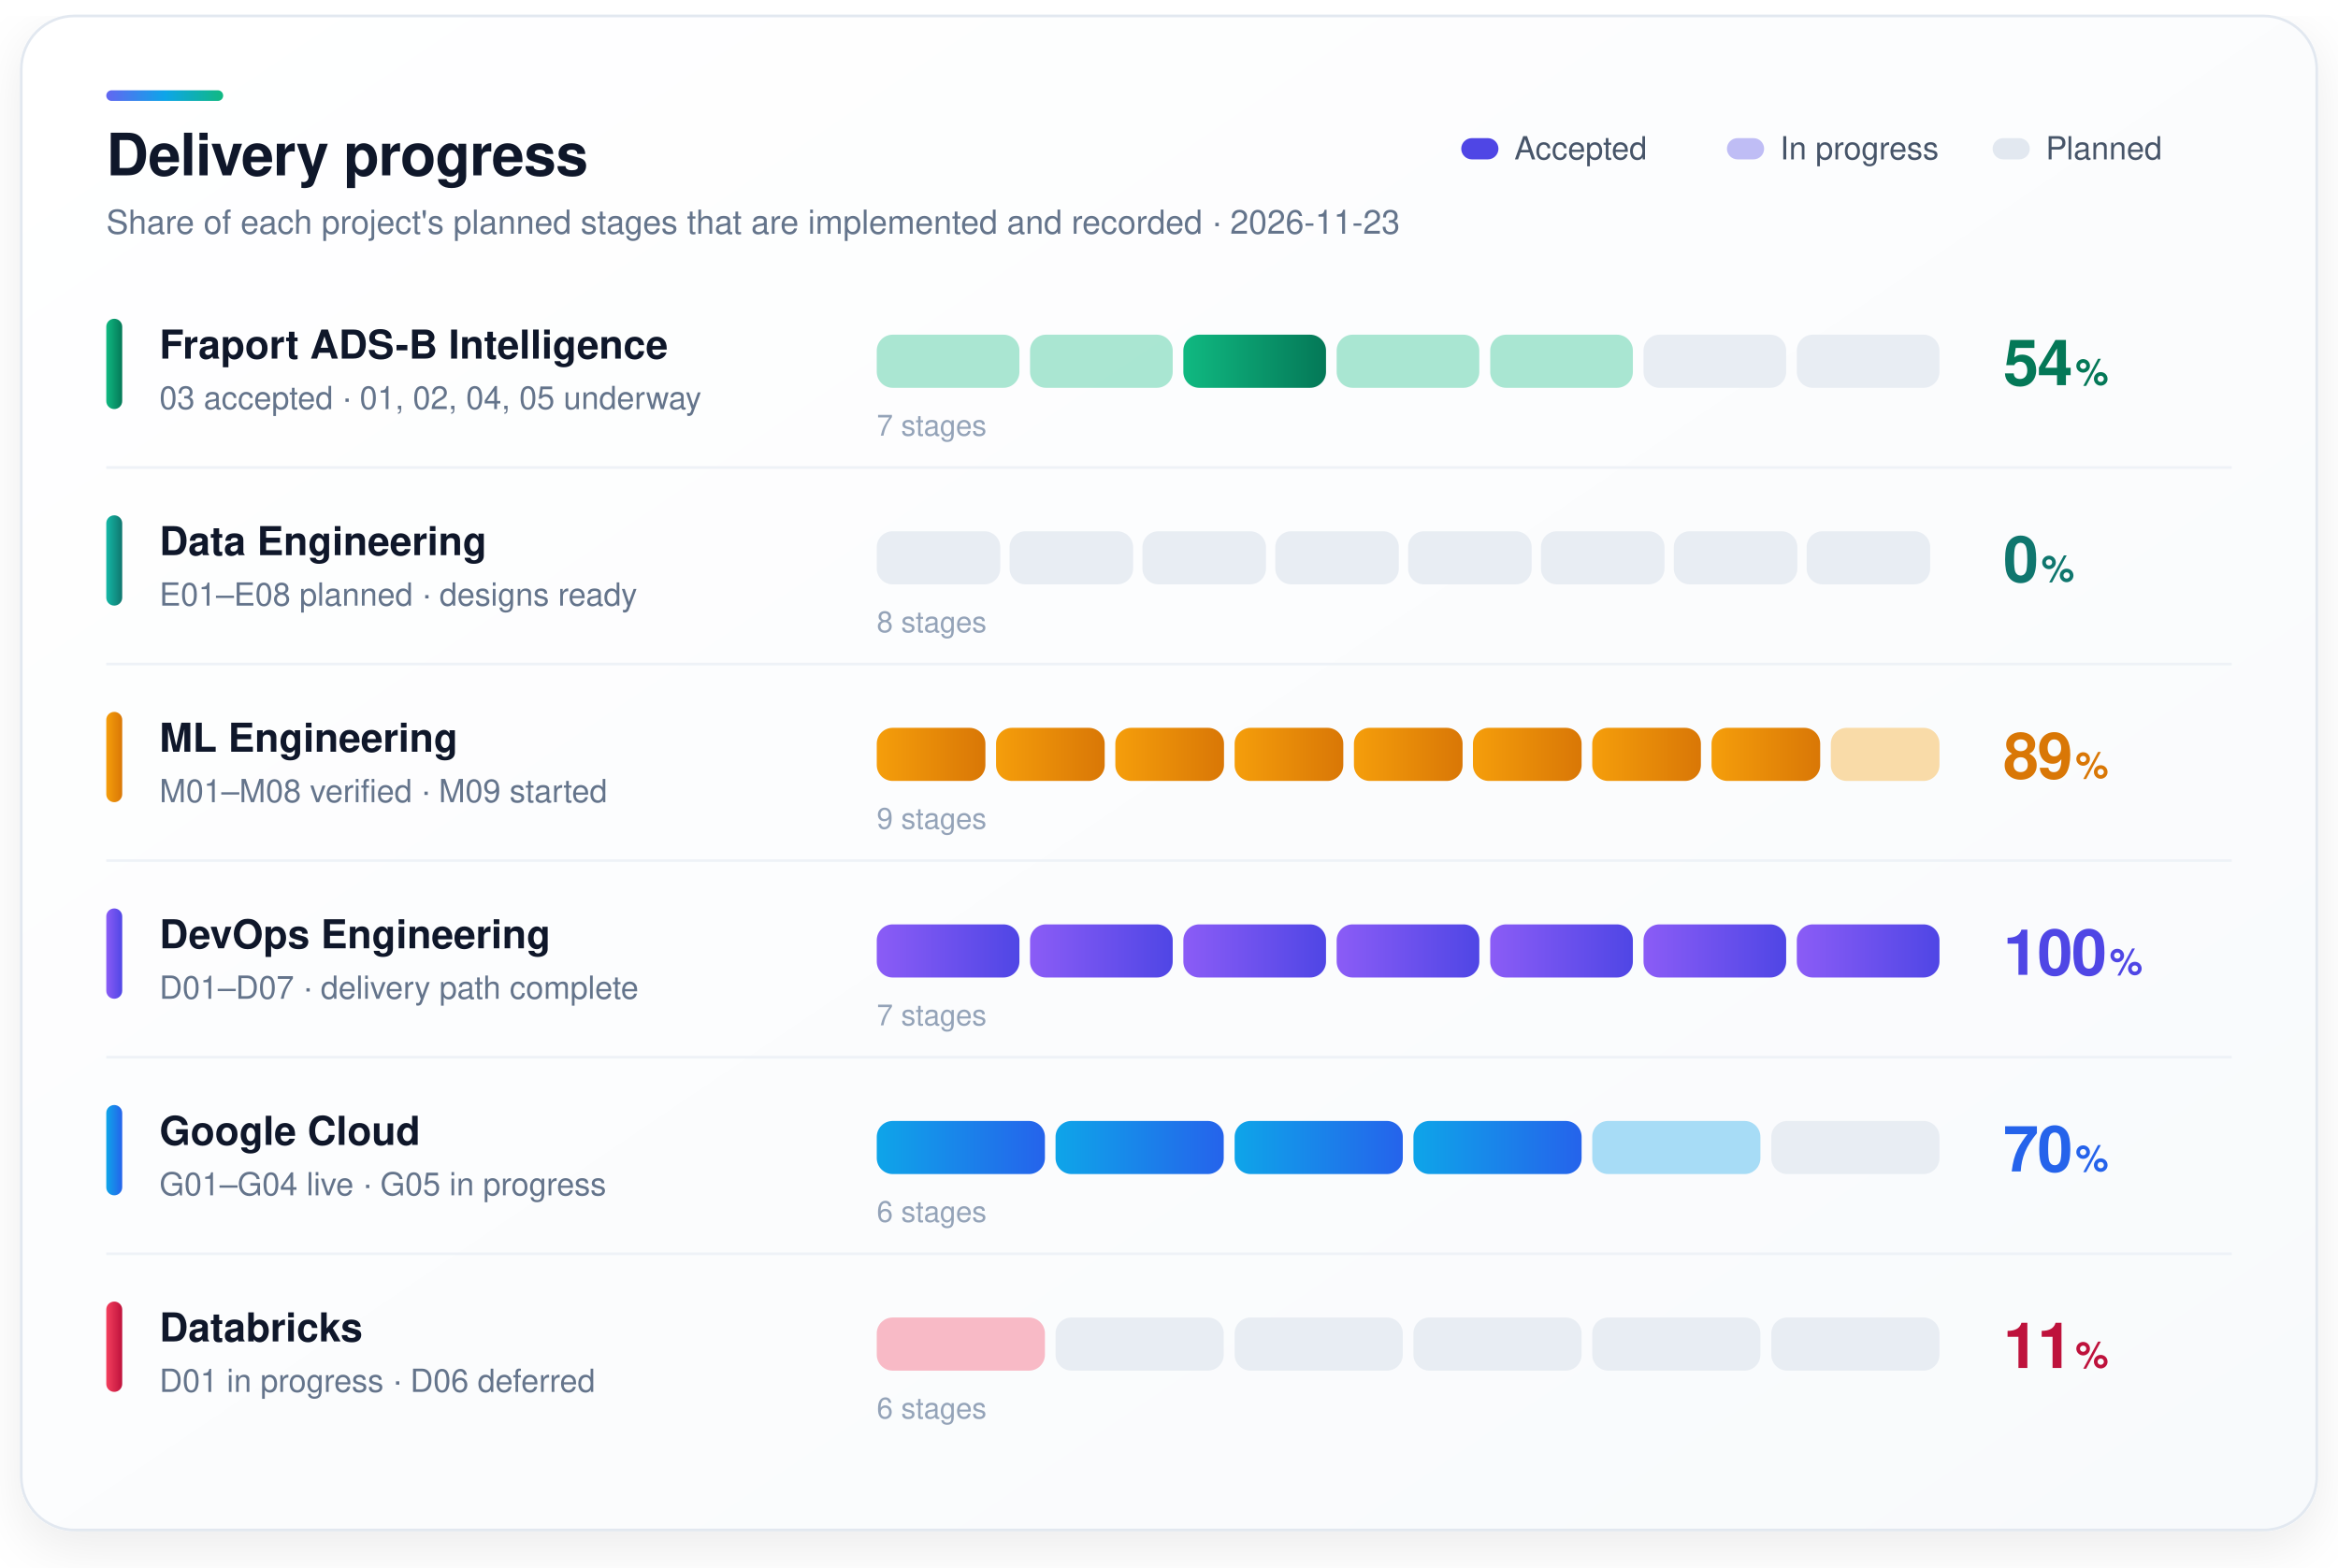
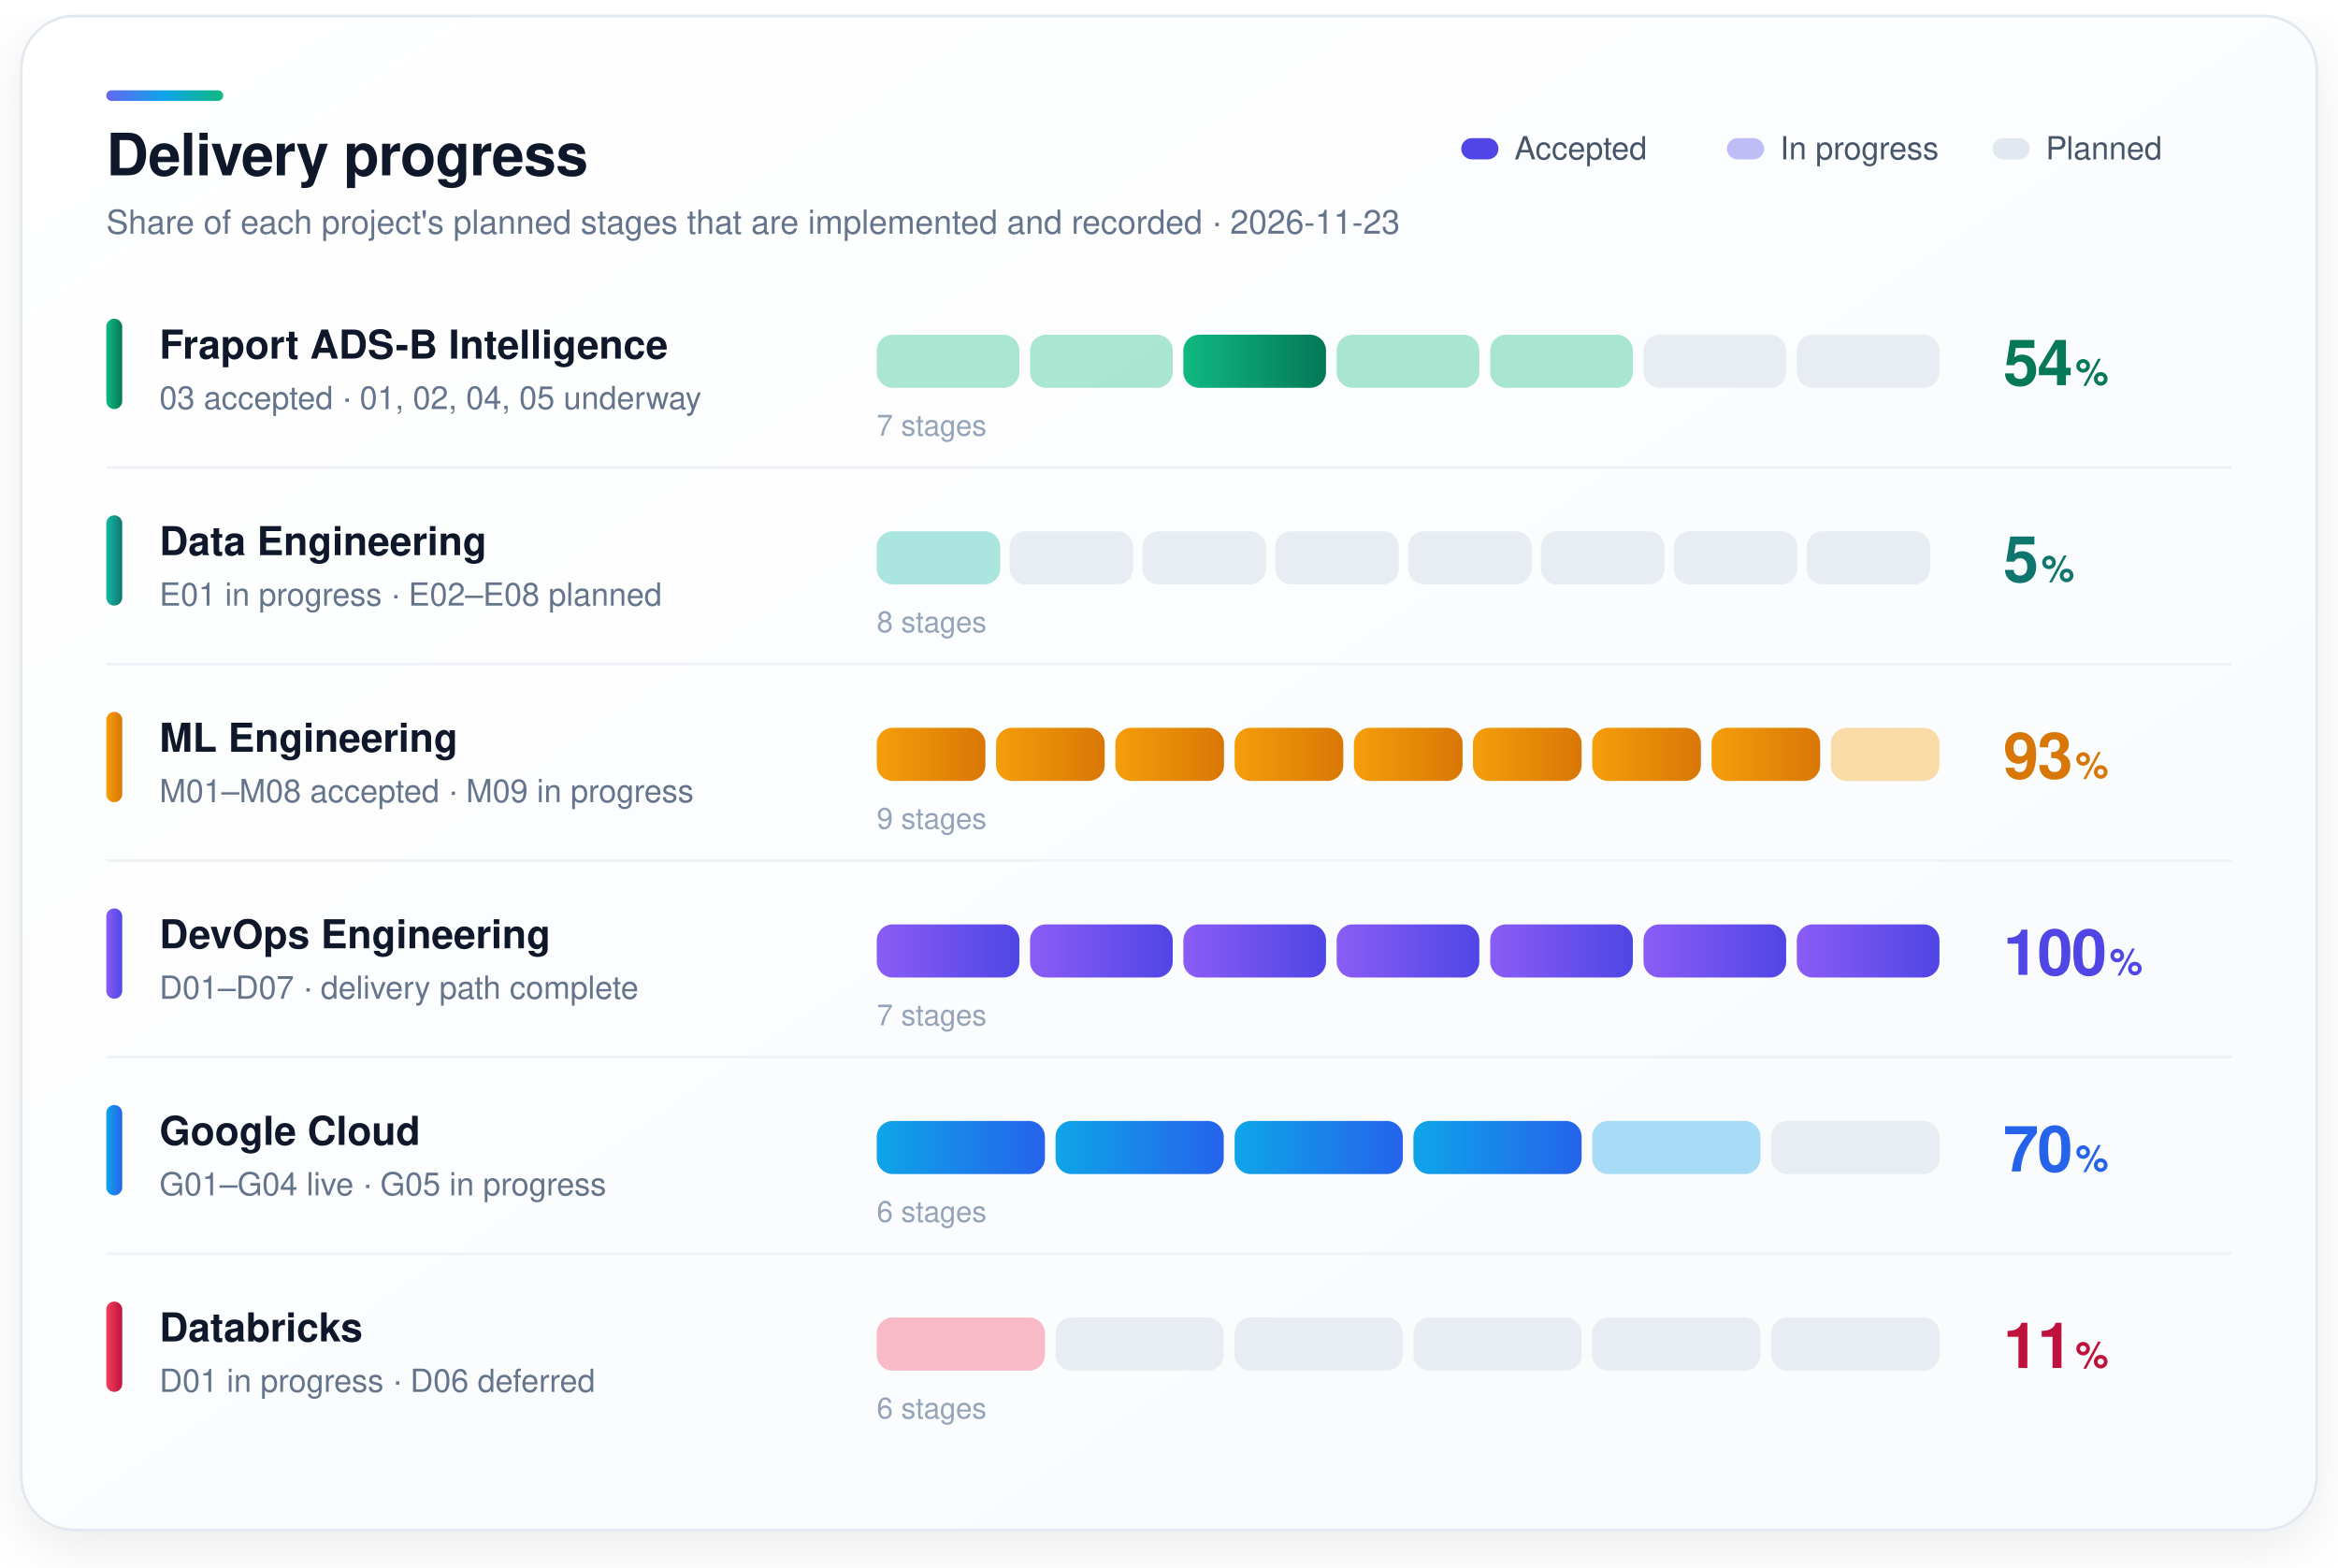
<svg xmlns="http://www.w3.org/2000/svg" width="880" height="590" viewBox="0 0 880 590" font-family="Segoe UI, -apple-system, Helvetica, Arial, sans-serif">
  <defs>
    <linearGradient id="bg" x1="0" y1="0" x2="1" y2="1">
      <stop offset="0" stop-color="#ffffff" />
      <stop offset="1" stop-color="#f8fafc" />
    </linearGradient>
    <linearGradient id="hl" x1="0" x2="1">
      <stop offset="0" stop-color="#6366f1" />
      <stop offset="0.5" stop-color="#0ea5e9" />
      <stop offset="1" stop-color="#10b981" />
    </linearGradient>
    <filter id="sh" x="-5%" y="-5%" width="110%" height="115%">
      <feDropShadow dx="0" dy="6" stdDeviation="10" flood-color="#0f172a" flood-opacity="0.08" />
    </filter>
    <linearGradient id="g0" x1="0" x2="1">
      <stop offset="0" stop-color="#8b5cf6" />
      <stop offset="1" stop-color="#4f46e5" />
    </linearGradient>
    <linearGradient id="g1" x1="0" x2="1">
      <stop offset="0" stop-color="#0ea5e9" />
      <stop offset="1" stop-color="#2563eb" />
    </linearGradient>
    <linearGradient id="g2" x1="0" x2="1">
      <stop offset="0" stop-color="#10b981" />
      <stop offset="1" stop-color="#047857" />
    </linearGradient>
    <linearGradient id="g3" x1="0" x2="1">
      <stop offset="0" stop-color="#f59e0b" />
      <stop offset="1" stop-color="#d97706" />
    </linearGradient>
    <linearGradient id="g4" x1="0" x2="1">
      <stop offset="0" stop-color="#f43f5e" />
      <stop offset="1" stop-color="#be123c" />
    </linearGradient>
    <linearGradient id="g5" x1="0" x2="1">
      <stop offset="0" stop-color="#14b8a6" />
      <stop offset="1" stop-color="#0f766e" />
    </linearGradient>
  </defs>
  <rect x="8" y="6" width="864" height="570" rx="20" fill="url(#bg)" stroke="#e2e8f0" filter="url(#sh)" />
  <rect x="40" y="34" width="44" height="4" rx="2" fill="url(#hl)" />
  <text x="40" y="66" fill="#0f172a" font-size="22" font-weight="700" letter-spacing="-0.3">Delivery progress</text>
  <text x="40" y="88" fill="#64748b" font-size="12.5">Share of each project's planned stages that are implemented and recorded · 2026-11-23</text>
  <rect x="550" y="52" width="14" height="8" rx="4" fill="#4f46e5" fill-opacity="1" />
  <text x="570" y="60" fill="#475569" font-size="12">Accepted</text>
  <rect x="650" y="52" width="14" height="8" rx="4" fill="#4f46e5" fill-opacity="0.35" />
  <text x="670" y="60" fill="#475569" font-size="12">In progress</text>
  <rect x="750" y="52" width="14" height="8" rx="4" fill="#e2e8f0" fill-opacity="1" />
  <text x="770" y="60" fill="#475569" font-size="12">Planned</text>
  <rect x="40" y="120" width="6" height="34" rx="3" fill="url(#g2)" />
  <text x="60" y="135" fill="#0f172a" font-size="15" font-weight="650">Fraport ADS-B Intelligence</text>
  <text x="60" y="154" fill="#64748b" font-size="12">03 accepted · 01, 02, 04, 05 underway</text>
  <rect x="330.0" y="126" width="53.7" height="20" rx="6" fill="#10b981" fill-opacity="0.35" />
  <rect x="387.7" y="126" width="53.7" height="20" rx="6" fill="#10b981" fill-opacity="0.35" />
  <rect x="445.4" y="126" width="53.7" height="20" rx="6" fill="url(#g2)" />
  <rect x="503.1" y="126" width="53.7" height="20" rx="6" fill="#10b981" fill-opacity="0.35" />
  <rect x="560.9" y="126" width="53.7" height="20" rx="6" fill="#10b981" fill-opacity="0.35" />
  <rect x="618.6" y="126" width="53.7" height="20" rx="6" fill="#e8edf3" />
  <rect x="676.3" y="126" width="53.7" height="20" rx="6" fill="#e8edf3" />
  <text x="754" y="145" fill="#047857" font-size="24" font-weight="700" letter-spacing="-0.5">54<tspan font-size="14" font-weight="600" dx="1">%</tspan>
  </text>
  <text x="330" y="164" fill="#94a3b8" font-size="11">7 stages</text>
  <line x1="40" x2="840" y1="176" y2="176" stroke="#eef2f7" />
  <rect x="40" y="194" width="6" height="34" rx="3" fill="url(#g5)" />
  <text x="60" y="209" fill="#0f172a" font-size="15" font-weight="650">Data Engineering</text>
-   <text x="60" y="228" fill="#64748b" font-size="12">E01–E08 planned · designs ready</text>
-   <rect x="330.0" y="200" width="46.5" height="20" rx="6" fill="#e8edf3" />
+   <text x="60" y="228" fill="#64748b" font-size="12">E01 in progress · E02–E08 planned</text>
+   <rect x="330.0" y="200" width="46.5" height="20" rx="6" fill="#14b8a6" fill-opacity="0.35" />
  <rect x="380.0" y="200" width="46.5" height="20" rx="6" fill="#e8edf3" />
  <rect x="430.0" y="200" width="46.5" height="20" rx="6" fill="#e8edf3" />
  <rect x="480.0" y="200" width="46.5" height="20" rx="6" fill="#e8edf3" />
  <rect x="530.0" y="200" width="46.5" height="20" rx="6" fill="#e8edf3" />
  <rect x="580.0" y="200" width="46.5" height="20" rx="6" fill="#e8edf3" />
  <rect x="630.0" y="200" width="46.5" height="20" rx="6" fill="#e8edf3" />
  <rect x="680.0" y="200" width="46.5" height="20" rx="6" fill="#e8edf3" />
-   <text x="754" y="219" fill="#0f766e" font-size="24" font-weight="700" letter-spacing="-0.5">0<tspan font-size="14" font-weight="600" dx="1">%</tspan>
+   <text x="754" y="219" fill="#0f766e" font-size="24" font-weight="700" letter-spacing="-0.5">5<tspan font-size="14" font-weight="600" dx="1">%</tspan>
  </text>
  <text x="330" y="238" fill="#94a3b8" font-size="11">8 stages</text>
  <line x1="40" x2="840" y1="250" y2="250" stroke="#eef2f7" />
  <rect x="40" y="268" width="6" height="34" rx="3" fill="url(#g3)" />
  <text x="60" y="283" fill="#0f172a" font-size="15" font-weight="650">ML Engineering</text>
-   <text x="60" y="302" fill="#64748b" font-size="12">M01–M08 verified · M09 started</text>
+   <text x="60" y="302" fill="#64748b" font-size="12">M01–M08 accepted · M09 in progress</text>
  <rect x="330.0" y="274" width="40.9" height="20" rx="6" fill="url(#g3)" />
  <rect x="374.9" y="274" width="40.9" height="20" rx="6" fill="url(#g3)" />
  <rect x="419.8" y="274" width="40.9" height="20" rx="6" fill="url(#g3)" />
  <rect x="464.7" y="274" width="40.9" height="20" rx="6" fill="url(#g3)" />
  <rect x="509.6" y="274" width="40.9" height="20" rx="6" fill="url(#g3)" />
  <rect x="554.4" y="274" width="40.9" height="20" rx="6" fill="url(#g3)" />
  <rect x="599.3" y="274" width="40.9" height="20" rx="6" fill="url(#g3)" />
  <rect x="644.2" y="274" width="40.9" height="20" rx="6" fill="url(#g3)" />
  <rect x="689.1" y="274" width="40.9" height="20" rx="6" fill="#f59e0b" fill-opacity="0.35" />
-   <text x="754" y="293" fill="#d97706" font-size="24" font-weight="700" letter-spacing="-0.5">89<tspan font-size="14" font-weight="600" dx="1">%</tspan>
+   <text x="754" y="293" fill="#d97706" font-size="24" font-weight="700" letter-spacing="-0.5">93<tspan font-size="14" font-weight="600" dx="1">%</tspan>
  </text>
  <text x="330" y="312" fill="#94a3b8" font-size="11">9 stages</text>
  <line x1="40" x2="840" y1="324" y2="324" stroke="#eef2f7" />
  <rect x="40" y="342" width="6" height="34" rx="3" fill="url(#g0)" />
  <text x="60" y="357" fill="#0f172a" font-size="15" font-weight="650">DevOps Engineering</text>
  <text x="60" y="376" fill="#64748b" font-size="12">D01–D07 · delivery path complete</text>
  <rect x="330.0" y="348" width="53.7" height="20" rx="6" fill="url(#g0)" />
  <rect x="387.7" y="348" width="53.7" height="20" rx="6" fill="url(#g0)" />
  <rect x="445.4" y="348" width="53.7" height="20" rx="6" fill="url(#g0)" />
  <rect x="503.1" y="348" width="53.7" height="20" rx="6" fill="url(#g0)" />
  <rect x="560.9" y="348" width="53.7" height="20" rx="6" fill="url(#g0)" />
  <rect x="618.6" y="348" width="53.7" height="20" rx="6" fill="url(#g0)" />
  <rect x="676.3" y="348" width="53.7" height="20" rx="6" fill="url(#g0)" />
  <text x="754" y="367" fill="#4f46e5" font-size="24" font-weight="700" letter-spacing="-0.5">100<tspan font-size="14" font-weight="600" dx="1">%</tspan>
  </text>
  <text x="330" y="386" fill="#94a3b8" font-size="11">7 stages</text>
  <line x1="40" x2="840" y1="398" y2="398" stroke="#eef2f7" />
  <rect x="40" y="416" width="6" height="34" rx="3" fill="url(#g1)" />
  <text x="60" y="431" fill="#0f172a" font-size="15" font-weight="650">Google Cloud</text>
  <text x="60" y="450" fill="#64748b" font-size="12">G01–G04 live · G05 in progress</text>
  <rect x="330.0" y="422" width="63.3" height="20" rx="6" fill="url(#g1)" />
  <rect x="397.3" y="422" width="63.3" height="20" rx="6" fill="url(#g1)" />
  <rect x="464.7" y="422" width="63.3" height="20" rx="6" fill="url(#g1)" />
  <rect x="532.0" y="422" width="63.3" height="20" rx="6" fill="url(#g1)" />
  <rect x="599.3" y="422" width="63.3" height="20" rx="6" fill="#0ea5e9" fill-opacity="0.35" />
  <rect x="666.7" y="422" width="63.3" height="20" rx="6" fill="#e8edf3" />
  <text x="754" y="441" fill="#2563eb" font-size="24" font-weight="700" letter-spacing="-0.5">70<tspan font-size="14" font-weight="600" dx="1">%</tspan>
  </text>
  <text x="330" y="460" fill="#94a3b8" font-size="11">6 stages</text>
  <line x1="40" x2="840" y1="472" y2="472" stroke="#eef2f7" />
  <rect x="40" y="490" width="6" height="34" rx="3" fill="url(#g4)" />
  <text x="60" y="505" fill="#0f172a" font-size="15" font-weight="650">Databricks</text>
  <text x="60" y="524" fill="#64748b" font-size="12">D01 in progress · D06 deferred</text>
  <rect x="330.0" y="496" width="63.3" height="20" rx="6" fill="#f43f5e" fill-opacity="0.35" />
  <rect x="397.3" y="496" width="63.3" height="20" rx="6" fill="#e8edf3" />
  <rect x="464.7" y="496" width="63.3" height="20" rx="6" fill="#e8edf3" />
  <rect x="532.0" y="496" width="63.3" height="20" rx="6" fill="#e8edf3" />
  <rect x="599.3" y="496" width="63.3" height="20" rx="6" fill="#e8edf3" />
  <rect x="666.7" y="496" width="63.3" height="20" rx="6" fill="#e8edf3" />
  <text x="754" y="515" fill="#be123c" font-size="24" font-weight="700" letter-spacing="-0.5">11<tspan font-size="14" font-weight="600" dx="1">%</tspan>
  </text>
  <text x="330" y="534" fill="#94a3b8" font-size="11">6 stages</text>
</svg>
